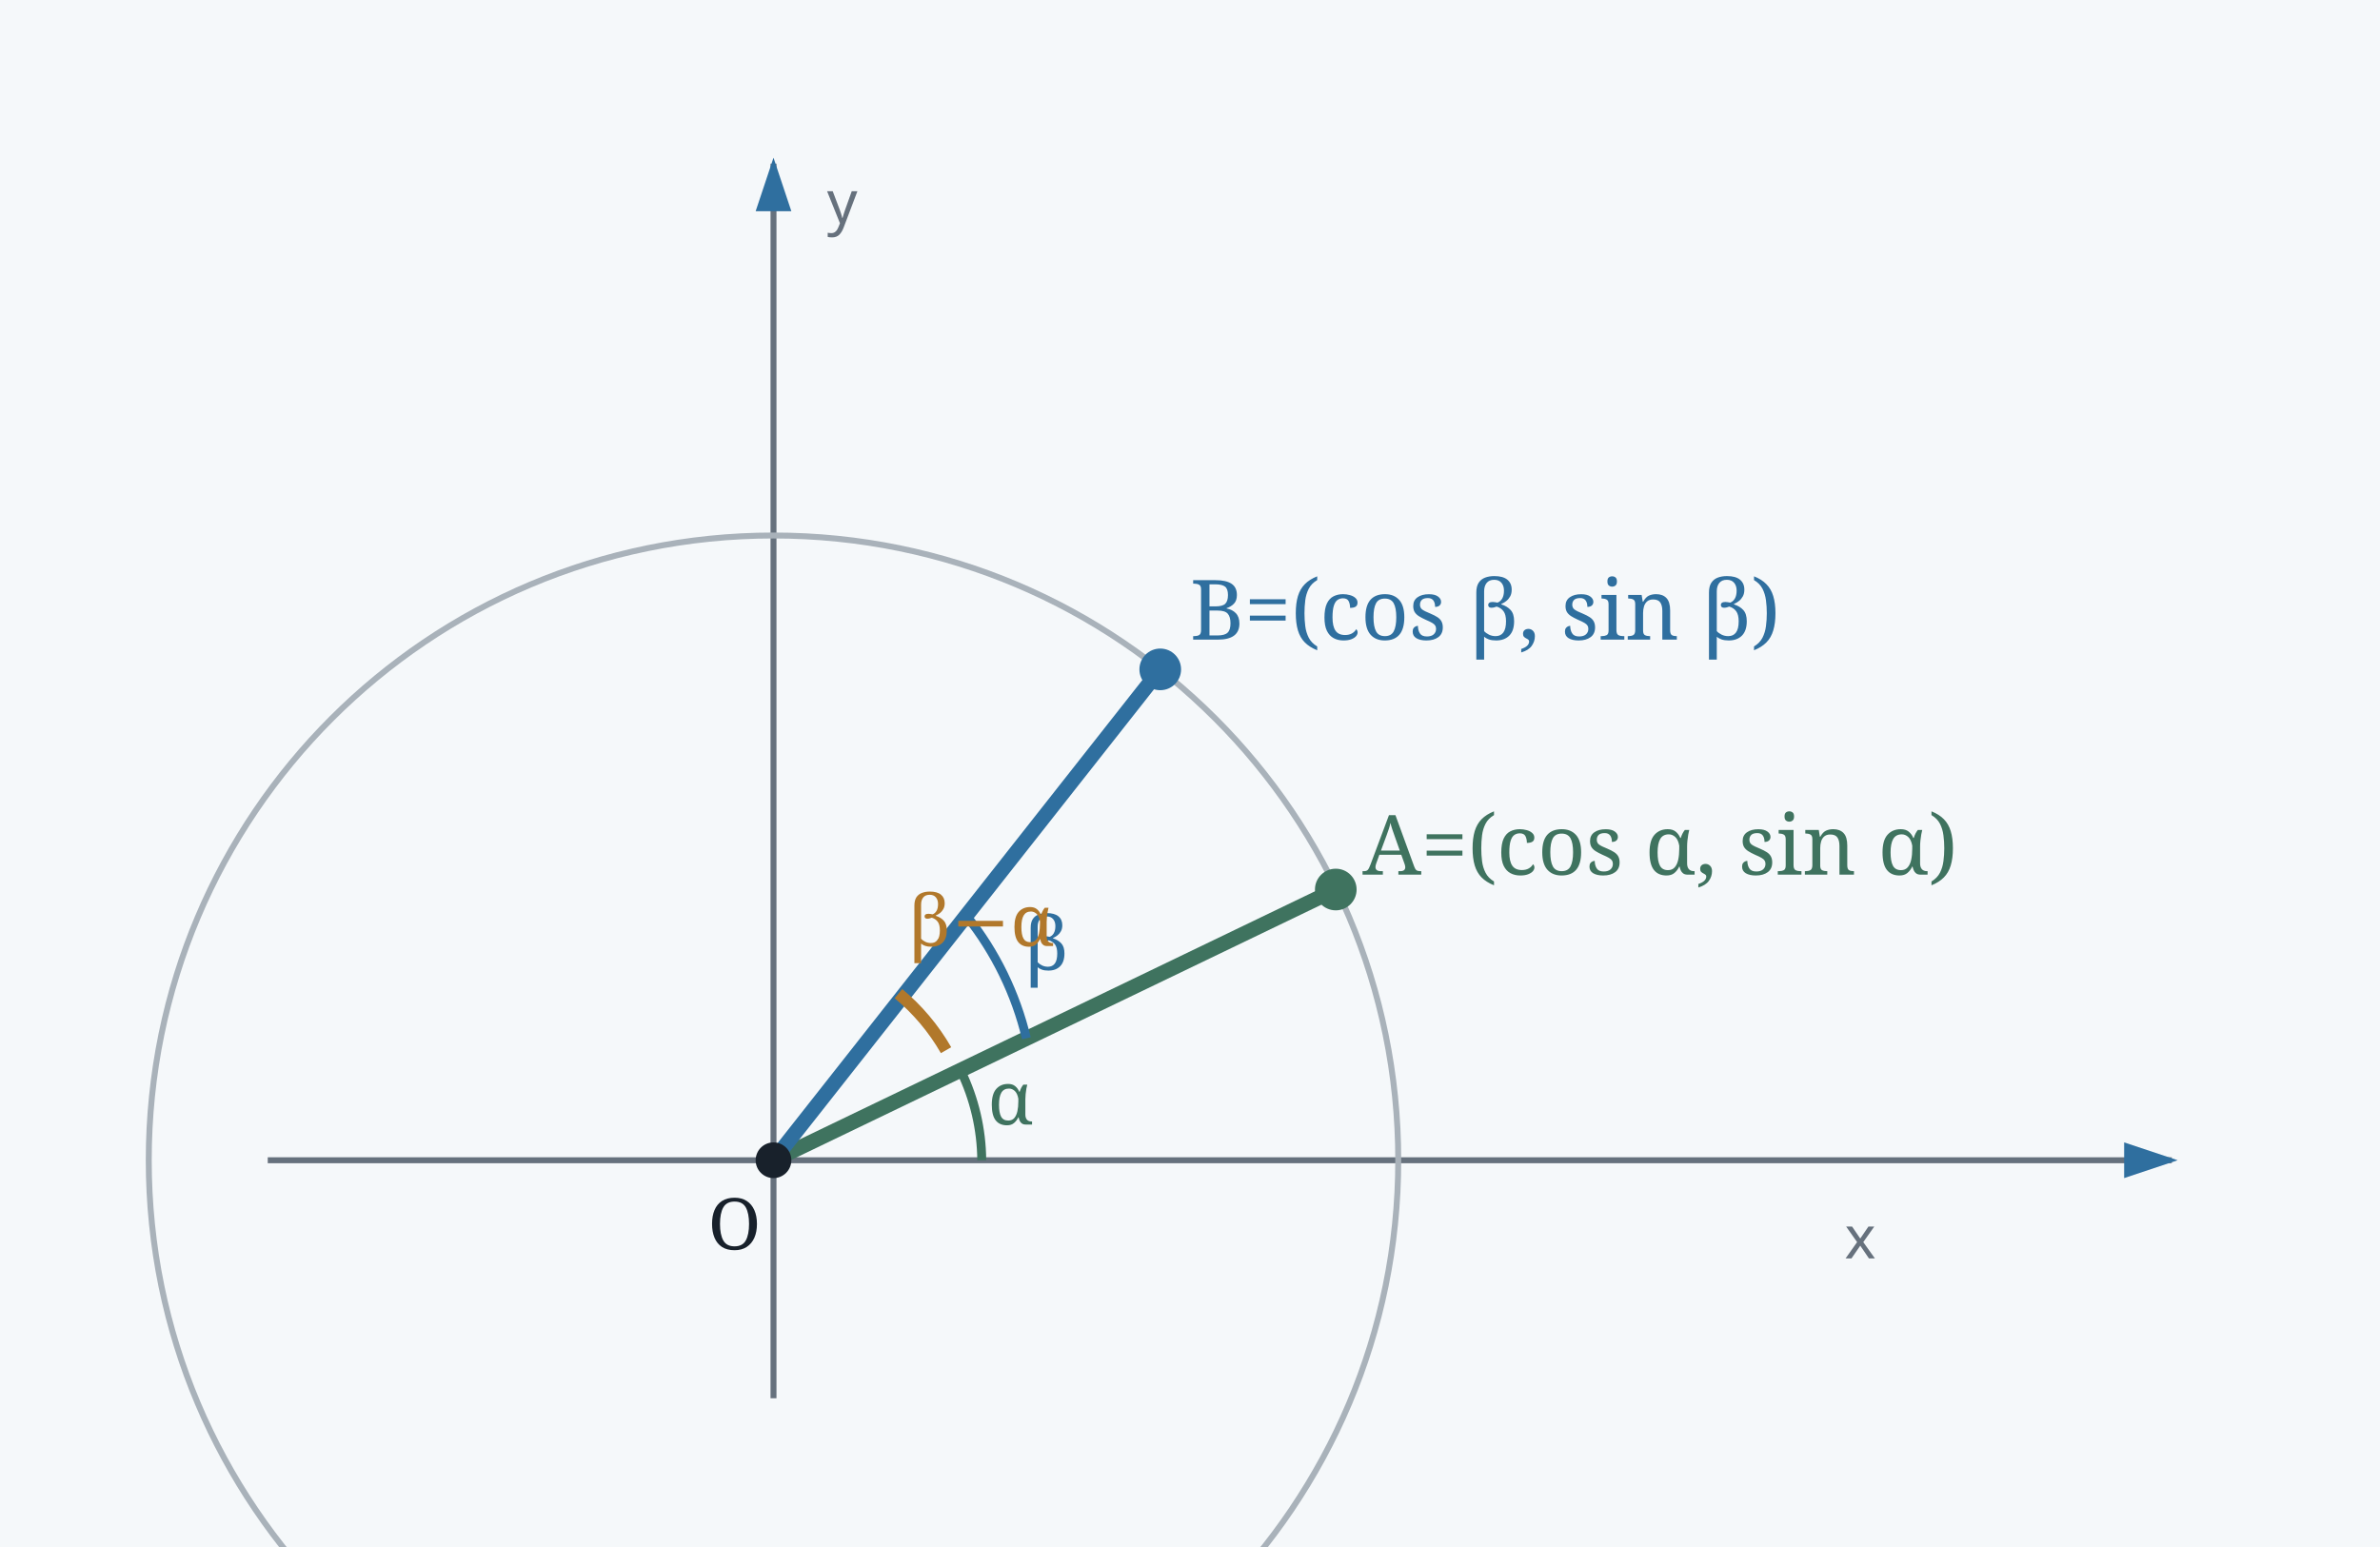
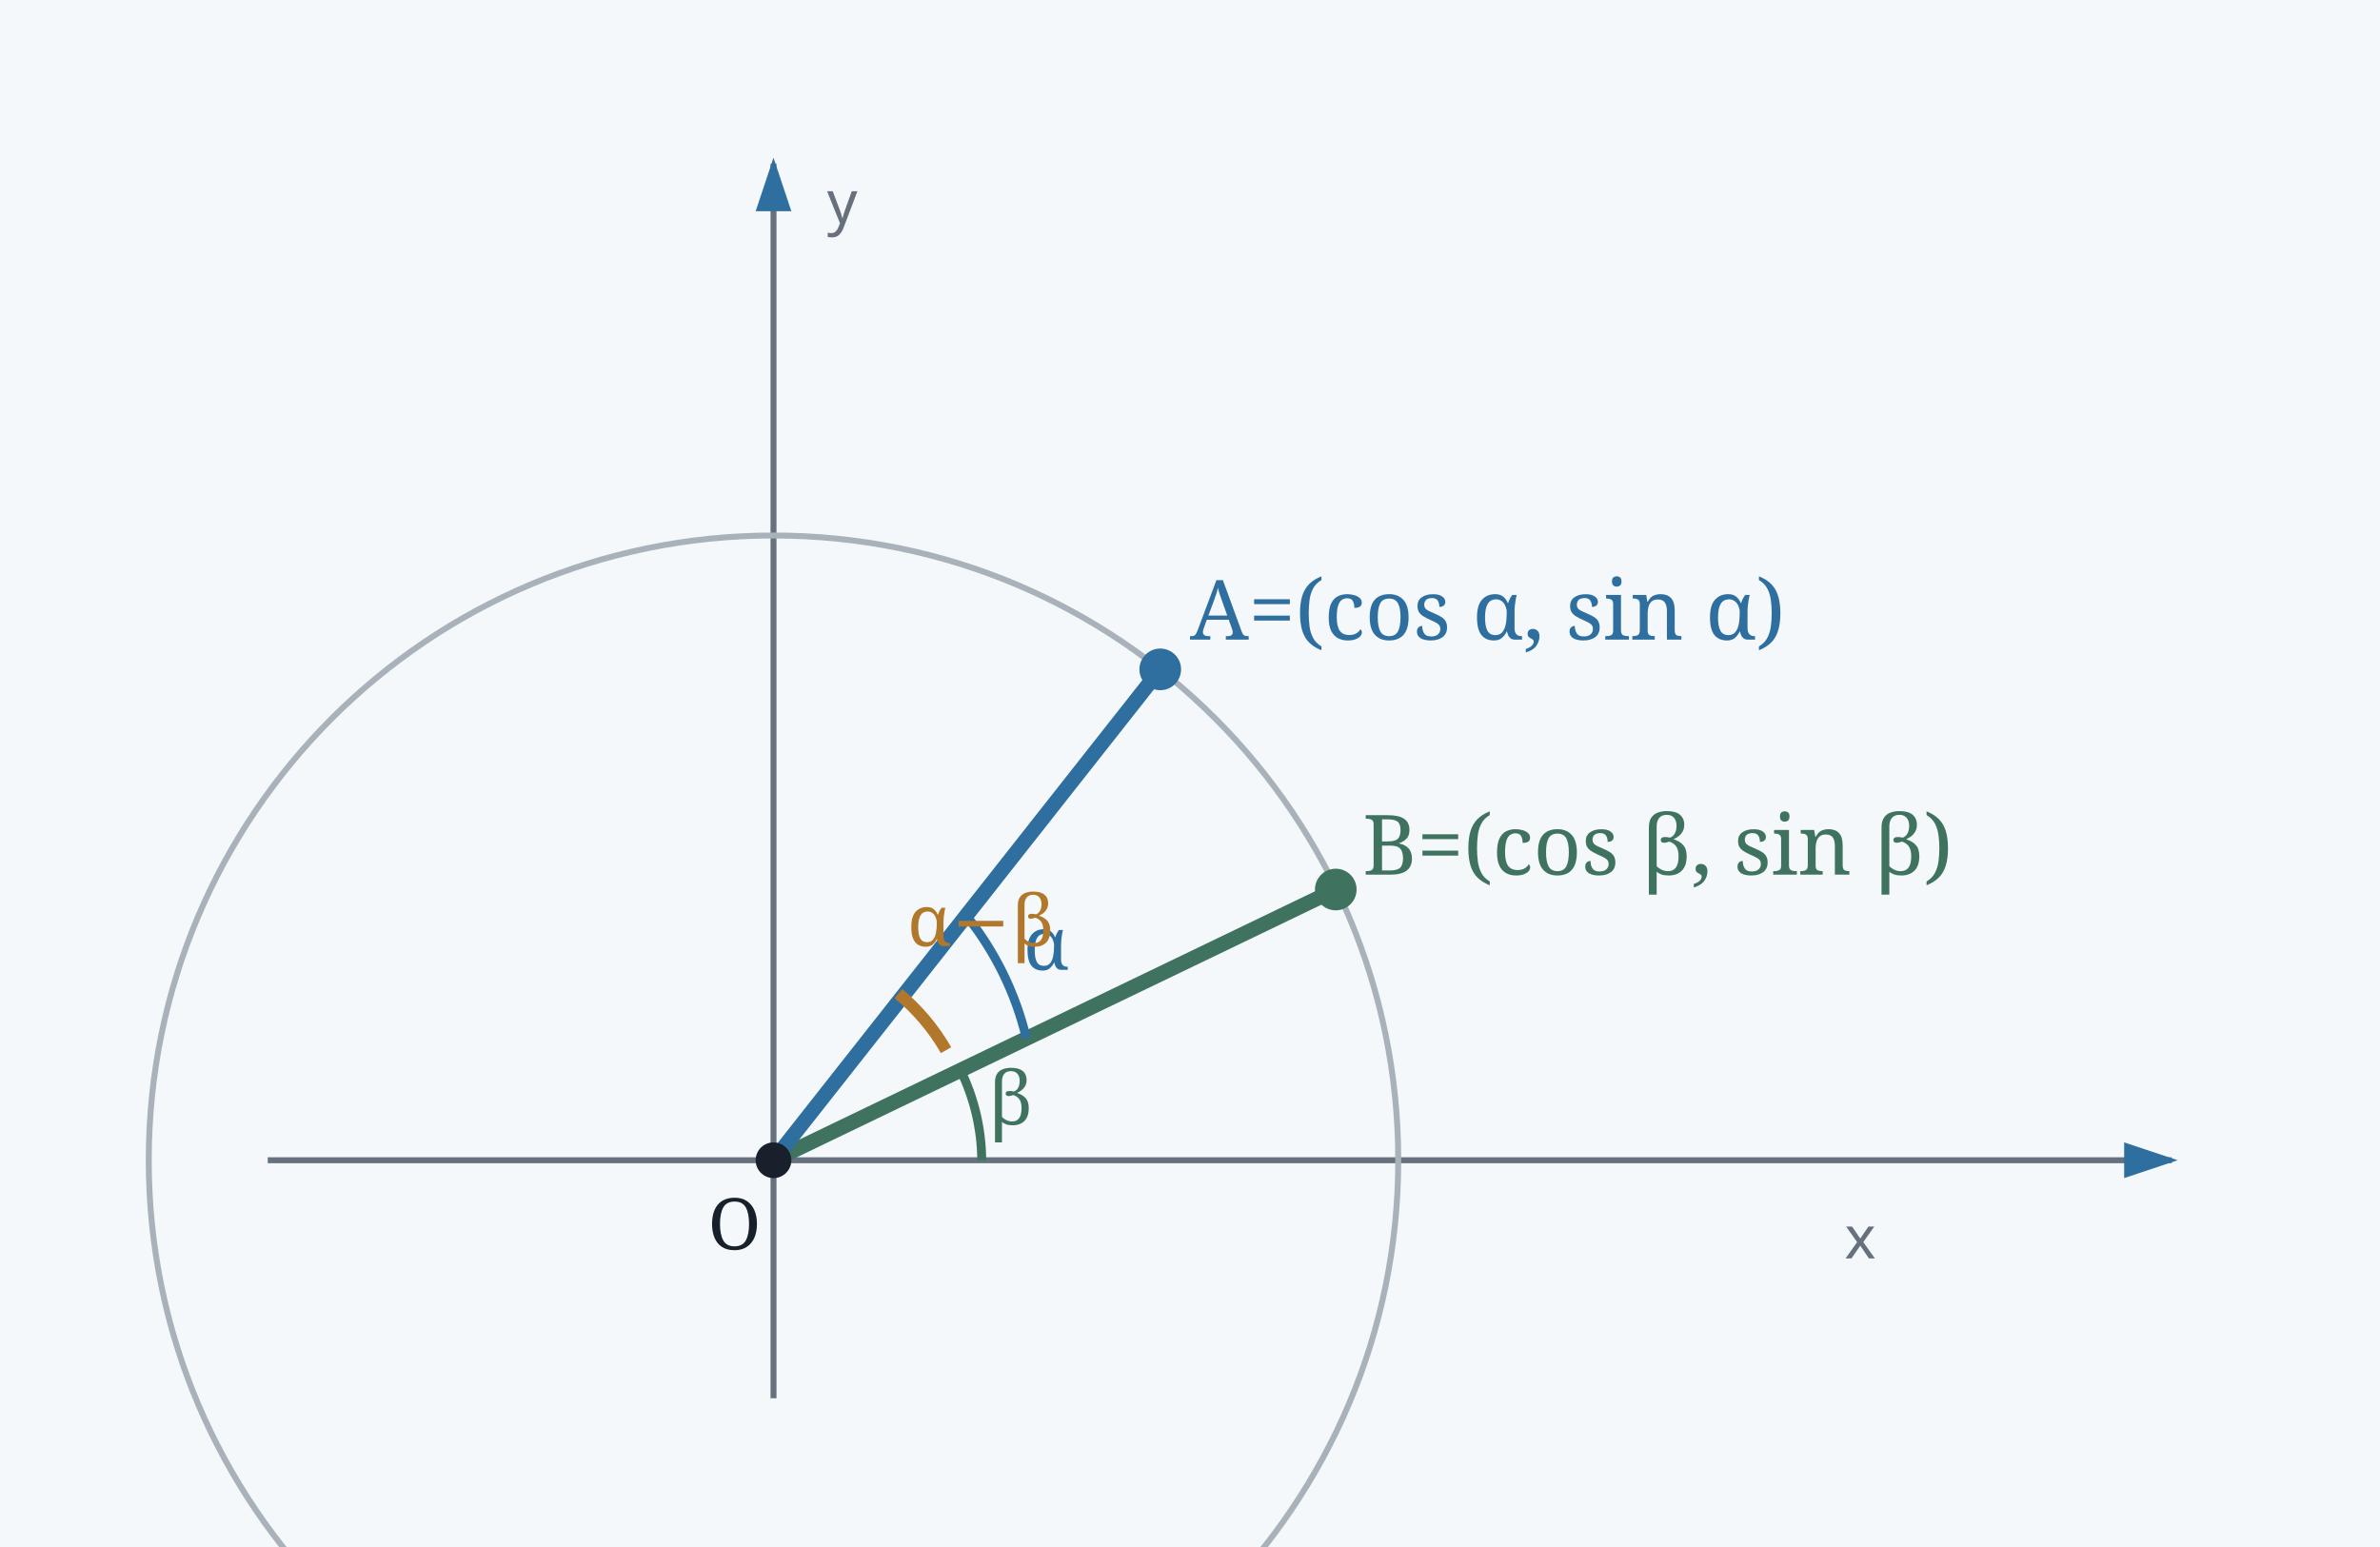
<svg xmlns="http://www.w3.org/2000/svg" viewBox="0 0 800 520" role="img" aria-labelledby="title desc">
  <defs>
    <marker id="arrow" markerWidth="10" markerHeight="10" refX="8" refY="3" orient="auto" markerUnits="strokeWidth">
      <path d="M0,0 L0,6 L9,3 z" fill="#2f6f9f" />
    </marker>
  </defs>
  <rect width="800" height="520" fill="#f5f8fa" />
  <line x1="90" y1="390" x2="730" y2="390" stroke="#66717d" stroke-width="2" marker-end="url(#arrow)" />
  <line x1="260" y1="470" x2="260" y2="55" stroke="#66717d" stroke-width="2" marker-end="url(#arrow)" />
  <circle cx="260" cy="390" r="210" fill="none" stroke="#a9b2ba" stroke-width="2" />
  <line x1="260" y1="390" x2="449" y2="299" stroke="#3f735f" stroke-width="5" />
  <line x1="260" y1="390" x2="390" y2="225" stroke="#2f6f9f" stroke-width="5" />
  <circle cx="449" cy="299" r="7" fill="#3f735f" />
  <circle cx="390" cy="225" r="7" fill="#2f6f9f" />
  <circle cx="260" cy="390" r="6" fill="#18212b" />
  <path d="M330 390 A70 70 0 0 0 323 360" fill="none" stroke="#3f735f" stroke-width="3" />
  <path d="M345 349 A105 105 0 0 0 325 308" fill="none" stroke="#2f6f9f" stroke-width="3" />
  <path d="M318 353 A70 70 0 0 0 302 334" fill="none" stroke="#b1782b" stroke-width="4" />
-   <text x="458" y="294" font-family="serif" font-size="28" fill="#3f735f">A=(cos α, sin α)</text>
-   <text x="400" y="215" font-family="serif" font-size="28" fill="#2f6f9f">B=(cos β, sin β)</text>
-   <text x="332" y="378" font-family="serif" font-size="25" fill="#3f735f">α</text>
-   <text x="344" y="326" font-family="serif" font-size="25" fill="#2f6f9f">β</text>
-   <text x="305" y="318" font-family="serif" font-size="24" fill="#b1782b">β−α</text>
+   <text x="458" y="294" font-family="serif" font-size="28" fill="#3f735f">B=(cos β, sin β)</text>
+   <text x="400" y="215" font-family="serif" font-size="28" fill="#2f6f9f">A=(cos α, sin α)</text>
+   <text x="332" y="378" font-family="serif" font-size="25" fill="#3f735f">β</text>
+   <text x="344" y="326" font-family="serif" font-size="25" fill="#2f6f9f">α</text>
+   <text x="305" y="318" font-family="serif" font-size="24" fill="#b1782b">α−β</text>
  <text x="238" y="420" font-family="serif" font-size="24" fill="#18212b">O</text>
  <text x="620" y="423" font-family="sans-serif" font-size="20" fill="#66717d">x</text>
  <text x="278" y="75" font-family="sans-serif" font-size="20" fill="#66717d">y</text>
</svg>
